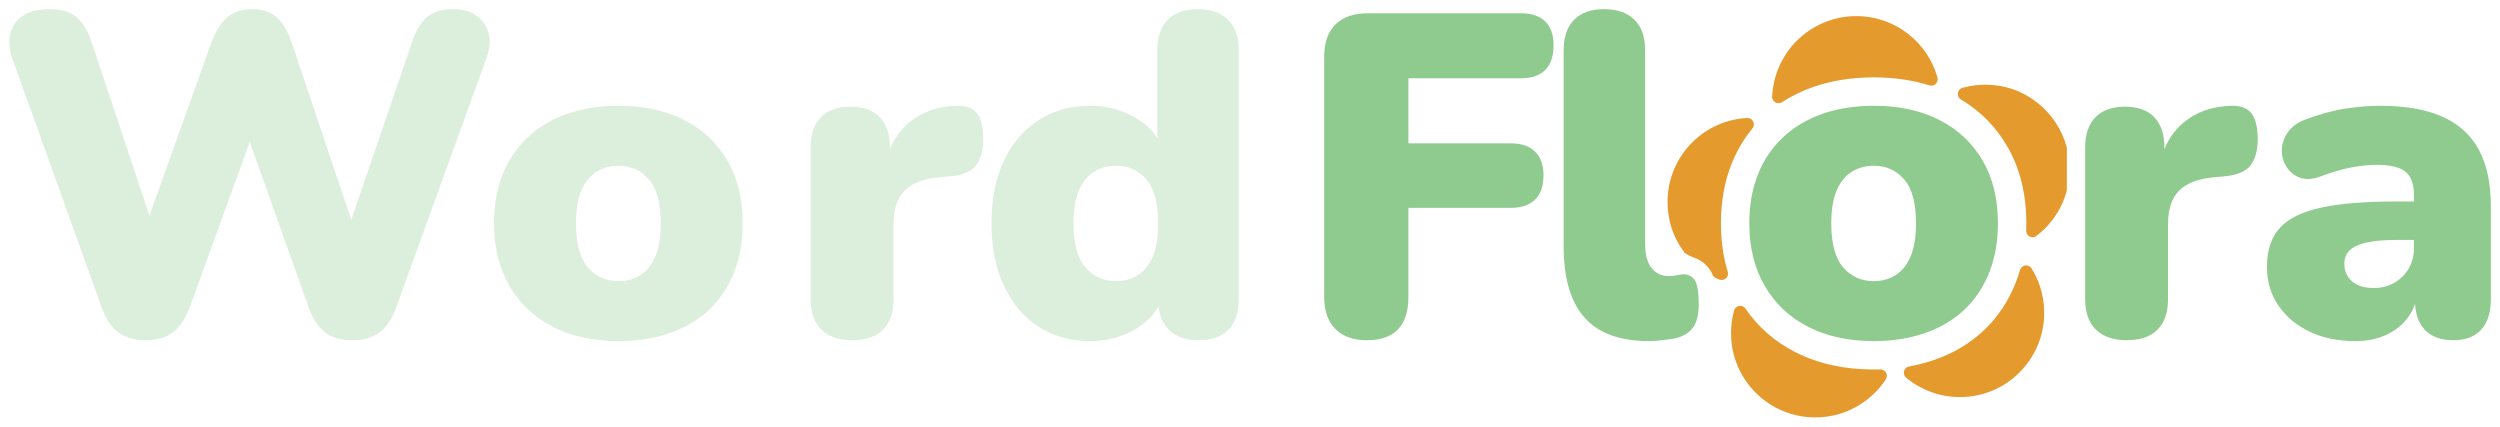
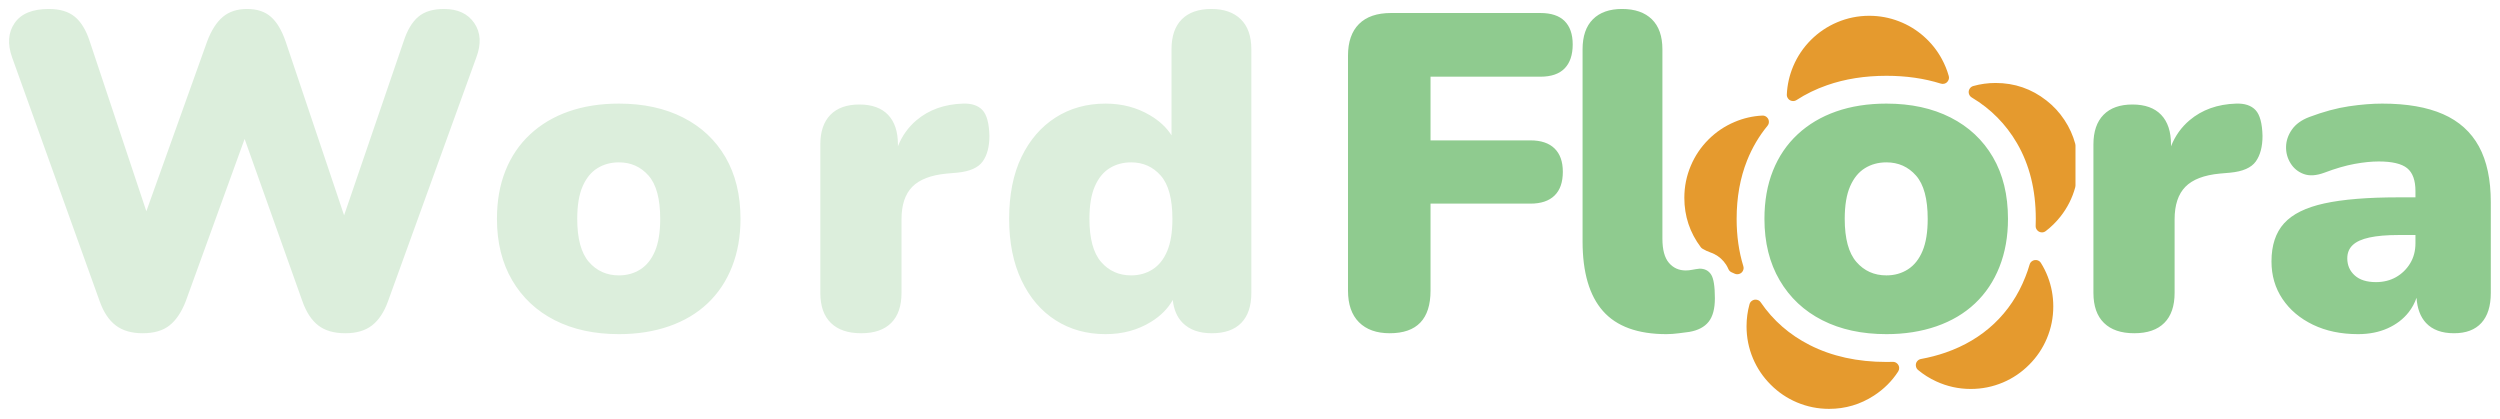
- <svg xmlns="http://www.w3.org/2000/svg" width="5460" height="932" viewBox="20 46 5460 932" role="img" aria-label="WordFlora">
-   <path fill="#E59A2E" d="M4233.7 232.4Q4178.3 215 4112.5 215Q4040 215 3980 236Q3943.1 248.9 3912 269.1Q3907.2 272.2 3901.5 271Q3895.8 269.8 3892.7 265Q3890.2 261.2 3890.4 256.7Q3891.9 223.9 3904.7 193.6Q3918.7 160.6 3944.1 135.1Q3969.6 109.7 4002.6 95.7Q4036.8 81.2 4074.2 81.2Q4108.6 81.2 4140.4 93.5Q4171.1 105.3 4195.9 127.2Q4220.5 148.9 4236.1 177.7Q4245.9 195.8 4251.4 215.3Q4253 220.9 4250.1 225.9Q4247.3 231 4241.7 232.6Q4237.7 233.7 4233.7 232.4ZM4112.5 853Q4119.6 853 4126.5 852.8Q4132.3 852.6 4136.5 856.6Q4140.7 860.6 4140.9 866.4Q4141 870.7 4138.6 874.4Q4117.8 906.5 4084.7 928Q4039.1 957.6 3984.6 957.6Q3947.2 957.6 3913 943.2Q3879.9 929.2 3854.5 903.7Q3829 878.3 3815 845.3Q3800.6 811.1 3800.6 773.6Q3800.6 748.2 3807.2 724.3Q3808.8 718.7 3813.8 715.9Q3818.9 713 3824.5 714.6Q3829.4 715.9 3832.3 720.2Q3873.8 780.9 3941.4 815.3Q4015.6 853 4112.5 853ZM4189.5 846.4Q4218 841.2 4244.3 832.1Q4307.4 810.2 4352.6 767.6Q4398.1 724.6 4422.1 663.8Q4427.6 650.2 4431.7 635.9Q4433.3 630.3 4438.4 627.5Q4443.5 624.7 4449.1 626.3Q4454.2 627.8 4457 632.4Q4466.1 646.9 4472.3 663.1Q4484.5 694.9 4484.5 729.2Q4484.5 766.7 4470.1 800.8Q4456.1 833.9 4430.6 859.3Q4405.2 884.8 4372.2 898.8Q4338 913.2 4300.5 913.2Q4259.8 913.2 4223.2 896.2Q4201.3 886.1 4183 870.9Q4178.6 867.2 4178.1 861.4Q4177.5 855.6 4181.2 851.2Q4184.5 847.3 4189.5 846.4ZM4533.5 463.4Q4523.7 499.5 4500.4 529Q4485.9 547.3 4467.7 561.2Q4463.1 564.8 4457.3 564Q4451.6 563.2 4448.1 558.6Q4445 554.6 4445.2 549.6Q4445.5 541.9 4445.5 534Q4445.5 437.3 4403.6 365.3Q4366.3 301.3 4302.7 263.3Q4297.8 260.3 4296.3 254.7Q4294.9 249.1 4297.9 244.1Q4300.8 239.3 4306.1 237.8Q4330.2 231 4355.9 231Q4419.4 231 4469.3 270.1Q4493 288.6 4509.5 313.7Q4525.8 338.3 4533.5 366.7Q4534 368.5 4534 370.3V459.7Q4534 461.6 4533.5 463.4ZM3774.6 656.4Q3770.8 654.8 3767 653Q3762.2 650.7 3760.1 645.8Q3757.8 640.5 3755 636.1Q3744.9 620.7 3729 612.6Q3724.7 610.4 3720.2 608.9Q3711.1 605.7 3702.8 600.8Q3700.3 599.4 3698.6 597.2Q3661.9 548.4 3661.9 487Q3661.9 449.7 3676.3 415.6Q3690.2 382.6 3715.6 357.2Q3741 331.8 3774 317.9Q3803.6 305.3 3835.7 303.7Q3841.5 303.4 3845.8 307.3Q3850.1 311.2 3850.4 317Q3850.7 322.4 3847.2 326.6Q3819.1 360.7 3801.9 403.5Q3778.5 462.1 3778.5 534Q3778.5 590.8 3793.4 639.4Q3795.1 644.9 3792.4 650Q3789.7 655.1 3784.1 656.8Q3779.3 658.3 3774.6 656.4Z" />
-   <path fill="#DCEEDC" d="M338 789Q301 789 278 771.5Q255 754 242 717L47 174Q31 129 52.5 97.5Q74 66 129 66Q166 66 187 83.5Q208 101 220 138L346.3 517L482 138Q496 101 517 83.5Q538 66 571 66Q604 66 624 83.5Q644 101 657 139L787.2 526.1L920 138Q932 101 952.5 83.5Q973 66 1010 66Q1056 66 1077.5 97.5Q1099 129 1082 174L885 718Q872 754 849.5 771.5Q827 789 790 789Q752 789 729.5 771.5Q707 754 694 717L565.4 355.8L434 718Q420 754 398 771.5Q376 789 338 789ZM2400.5 791Q2337.5 791 2289 760Q2240.5 729 2213 671Q2185.5 613 2185.5 534Q2185.5 453 2213 396Q2240.5 339 2289 308Q2337.5 277 2400.5 277Q2455.5 277 2499.5 303Q2530.9 321.5 2547.5 347.7V156Q2547.5 112 2570.5 89Q2593.5 66 2636.5 66Q2678.5 66 2702 89Q2725.5 112 2725.5 156V699Q2725.5 743 2703 766Q2680.5 789 2637.5 789Q2595.5 789 2572.5 766Q2553.8 747.3 2550.3 714.8Q2534.1 743.7 2502 763.5Q2457.5 791 2400.5 791ZM1371 791Q1289 791 1228 760Q1167 729 1133 671Q1099 613 1099 534Q1099 474 1118 426.5Q1137 379 1173 345.5Q1209 312 1259 294.5Q1309 277 1371 277Q1453 277 1514 308Q1575 339 1608.5 396.5Q1642 454 1642 534Q1642 593 1623 641Q1604 689 1568.5 722.5Q1533 756 1482.5 773.5Q1432 791 1371 791ZM1881.5 789Q1837.5 789 1814 766Q1790.5 743 1790.5 699V368Q1790.5 325 1813 302Q1835.5 279 1877.5 279Q1919.5 279 1941.5 302Q1963.5 325 1963.5 368V372.2Q1977.2 337.5 2005 314Q2046.5 279 2108.5 277Q2137.5 276 2152 291.5Q2166.5 307 2167.5 349Q2167.5 385 2152.5 406Q2137.5 427 2095.5 431L2072.5 433Q2019.5 438 1995.5 462.5Q1971.5 487 1971.5 535V699Q1971.5 743 1948.5 766Q1925.5 789 1881.5 789ZM1371 660Q1398 660 1419 646.5Q1440 633 1451.5 605.5Q1463 578 1463 534Q1463 467 1437 437.5Q1411 408 1371 408Q1344 408 1323 421Q1302 434 1290 461.5Q1278 489 1278 534Q1278 600 1304 630Q1330 660 1371 660ZM2457.5 660Q2484.5 660 2505.5 646.5Q2526.5 633 2538 605.5Q2549.5 578 2549.5 534Q2549.5 467 2523.5 437.5Q2497.5 408 2457.5 408Q2430.5 408 2409.5 421Q2388.5 434 2376.5 461.5Q2364.5 489 2364.5 534Q2364.5 600 2390.5 630Q2416.5 660 2457.5 660Z" />
-   <path fill="#8FCB8F" d="M4112.5 791Q4030.5 791 3969.5 760Q3908.5 729 3874.5 671Q3840.5 613 3840.5 534Q3840.5 474 3859.5 426.5Q3878.5 379 3914.5 345.5Q3950.5 312 4000.5 294.5Q4050.5 277 4112.5 277Q4194.5 277 4255.5 308Q4316.5 339 4350 396.5Q4383.5 454 4383.5 534Q4383.5 593 4364.5 641Q4345.5 689 4310 722.5Q4274.5 756 4224 773.5Q4173.5 791 4112.5 791ZM3005 789Q2961 789 2936.5 764.5Q2912 740 2912 694V170Q2912 124 2936.5 99.5Q2961 75 3008 75H3341Q3377 75 3395 93Q3413 111 3413 145Q3413 180 3395 198.5Q3377 217 3341 217H3096V359H3319Q3354 359 3372.5 377Q3391 395 3391 429Q3391 464 3372.5 482Q3354 500 3319 500H3096V694Q3096 789 3005 789ZM5164 791Q5107 791 5063.5 770Q5020 749 4995.5 712.5Q4971 676 4971 629Q4971 575 4999 544Q5027 513 5089 499.5Q5151 486 5254 486H5292V472Q5292 436 5273.5 421Q5255 406 5210 406Q5186 406 5156 411.5Q5126 417 5089 431Q5062 441 5043 434Q5024 427 5013.5 410Q5003 393 5003.5 373Q5004 353 5016.5 335Q5029 317 5055 307Q5103 289 5143.5 283Q5184 277 5218 277Q5300 277 5353.5 300.5Q5407 324 5433.5 372.5Q5460 421 5460 497V699Q5460 743 5439 766Q5418 789 5378 789Q5337 789 5315.5 766Q5296.8 745.9 5294.4 709.9Q5288.2 727.7 5277 742Q5259 765 5230 778Q5201 791 5164 791ZM3622 791Q3526 791 3480.5 739.5Q3435 688 3435 584V156Q3435 112 3458 89Q3481 66 3523 66Q3566 66 3589.5 89Q3613 112 3613 156V578Q3613 615 3627.5 632Q3642 649 3665 649Q3672 649 3679.5 647.5Q3687 646 3696 645Q3713 645 3721.5 658Q3730 671 3730 711Q3730 746 3716 763.5Q3702 781 3673 786Q3665 787 3650 789Q3635 791 3622 791ZM4665 789Q4621 789 4597.5 766Q4574 743 4574 699V368Q4574 325 4596.5 302Q4619 279 4661 279Q4703 279 4725 302Q4747 325 4747 368V372.2Q4760.7 337.5 4788.5 314Q4830 279 4892 277Q4921 276 4935.5 291.5Q4950 307 4951 349Q4951 385 4936 406Q4921 427 4879 431L4856 433Q4803 438 4779 462.5Q4755 487 4755 535V699Q4755 743 4732 766Q4709 789 4665 789ZM4112.5 660Q4139.5 660 4160.5 646.5Q4181.5 633 4193 605.5Q4204.5 578 4204.5 534Q4204.5 467 4178.5 437.5Q4152.5 408 4112.5 408Q4085.5 408 4064.5 421Q4043.5 434 4031.5 461.5Q4019.5 489 4019.5 534Q4019.5 600 4045.5 630Q4071.5 660 4112.5 660ZM5292 570H5254Q5215 570 5189.5 575.5Q5164 581 5152 592.5Q5140 604 5140 622Q5140 645 5156.5 660Q5173 675 5204 675Q5229 675 5248.5 664Q5268 653 5280 633.5Q5292 614 5292 588V570Z" />
+ <svg xmlns="http://www.w3.org/2000/svg" width="5574" height="932" viewBox="20 46 5574 932" role="img" aria-label="WordFlora">
+   <path fill="#E59A2E" d="M4347.2 232.4Q4291.8 215 4226 215Q4153.5 215 4093.5 236Q4056.6 248.9 4025.5 269.1Q4020.7 272.2 4015 271Q4009.3 269.8 4006.2 265Q4003.7 261.2 4003.9 256.7Q4005.4 223.9 4018.2 193.6Q4032.2 160.6 4057.6 135.1Q4083.1 109.7 4116.1 95.7Q4150.3 81.2 4187.7 81.2Q4222.1 81.2 4253.9 93.5Q4284.6 105.3 4309.4 127.2Q4334 148.9 4349.6 177.7Q4359.4 195.8 4364.9 215.3Q4366.5 220.9 4363.6 225.9Q4360.8 231 4355.2 232.6Q4351.2 233.7 4347.2 232.4ZM4226 853Q4233.1 853 4240 852.8Q4245.8 852.6 4250 856.6Q4254.2 860.6 4254.4 866.4Q4254.5 870.7 4252.1 874.4Q4231.3 906.5 4198.2 928Q4152.6 957.6 4098.1 957.6Q4060.7 957.6 4026.5 943.2Q3993.4 929.2 3968 903.7Q3942.5 878.3 3928.5 845.3Q3914.1 811.1 3914.1 773.6Q3914.1 748.2 3920.7 724.3Q3922.3 718.7 3927.3 715.9Q3932.4 713 3938 714.6Q3942.9 715.9 3945.8 720.2Q3987.3 780.9 4054.9 815.3Q4129.1 853 4226 853ZM4303 846.4Q4331.5 841.2 4357.8 832.1Q4420.9 810.2 4466.1 767.6Q4511.6 724.6 4535.6 663.8Q4541.1 650.2 4545.2 635.9Q4546.8 630.3 4551.9 627.5Q4557 624.7 4562.6 626.3Q4567.7 627.8 4570.5 632.4Q4579.6 646.9 4585.8 663.1Q4598 694.9 4598 729.2Q4598 766.7 4583.6 800.8Q4569.6 833.9 4544.1 859.3Q4518.7 884.8 4485.7 898.8Q4451.5 913.2 4414 913.2Q4373.3 913.2 4336.7 896.2Q4314.8 886.1 4296.5 870.9Q4292.1 867.2 4291.6 861.4Q4291 855.6 4294.7 851.2Q4298 847.3 4303 846.4ZM4647 463.4Q4637.2 499.5 4613.9 529Q4599.4 547.3 4581.2 561.2Q4576.6 564.8 4570.8 564Q4565.1 563.2 4561.6 558.6Q4558.5 554.6 4558.7 549.6Q4559 541.9 4559 534Q4559 437.3 4517.1 365.3Q4479.8 301.3 4416.2 263.3Q4411.3 260.3 4409.8 254.7Q4408.4 249.1 4411.4 244.1Q4414.3 239.3 4419.6 237.8Q4443.7 231 4469.4 231Q4532.9 231 4582.8 270.1Q4606.5 288.6 4623 313.7Q4639.3 338.3 4647 366.7Q4647.5 368.5 4647.5 370.3V459.7Q4647.5 461.6 4647 463.4ZM3888.1 656.4Q3884.3 654.8 3880.5 653Q3875.7 650.7 3873.6 645.8Q3871.3 640.5 3868.5 636.1Q3858.4 620.7 3842.5 612.6Q3838.2 610.4 3833.7 608.9Q3824.6 605.7 3816.3 600.8Q3813.8 599.4 3812.1 597.2Q3775.4 548.4 3775.4 487Q3775.4 449.7 3789.8 415.6Q3803.7 382.6 3829.1 357.2Q3854.5 331.8 3887.5 317.9Q3917.1 305.3 3949.2 303.7Q3955 303.4 3959.3 307.3Q3963.6 311.2 3963.9 317Q3964.2 322.4 3960.7 326.6Q3932.6 360.7 3915.4 403.5Q3892 462.1 3892 534Q3892 590.8 3906.9 639.4Q3908.6 644.9 3905.9 650Q3903.2 655.1 3897.6 656.8Q3892.8 658.3 3888.1 656.4Z" />
+   <path fill="#DCEEDC" d="M338 789Q301 789 278 771.5Q255 754 242 717L47 174Q31 129 52.5 97.5Q74 66 129 66Q166 66 187 83.5Q208 101 220 138L346.3 517L482 138Q496 101 517 83.5Q538 66 571 66Q604 66 624 83.5Q644 101 657 139L787.2 526.1L920 138Q932 101 952.5 83.5Q973 66 1010 66Q1056 66 1077.5 97.5Q1099 129 1082 174L885 718Q872 754 849.5 771.5Q827 789 790 789Q752 789 729.5 771.5Q707 754 694 717L565.4 355.8L434 718Q420 754 398 771.5Q376 789 338 789ZM2485 791Q2422 791 2373.5 760Q2325 729 2297.5 671Q2270 613 2270 534Q2270 453 2297.5 396Q2325 339 2373.5 308Q2422 277 2485 277Q2540 277 2584 303Q2615.4 321.5 2632 347.7V156Q2632 112 2655 89Q2678 66 2721 66Q2763 66 2786.5 89Q2810 112 2810 156V699Q2810 743 2787.5 766Q2765 789 2722 789Q2680 789 2657 766Q2638.3 747.3 2634.8 714.8Q2618.6 743.7 2586.5 763.5Q2542 791 2485 791ZM1400 791Q1318 791 1257 760Q1196 729 1162 671Q1128 613 1128 534Q1128 474 1147 426.5Q1166 379 1202 345.5Q1238 312 1288 294.5Q1338 277 1400 277Q1482 277 1543 308Q1604 339 1637.5 396.5Q1671 454 1671 534Q1671 593 1652 641Q1633 689 1597.5 722.5Q1562 756 1511.5 773.5Q1461 791 1400 791ZM1940 789Q1896 789 1872.5 766Q1849 743 1849 699V368Q1849 325 1871.5 302Q1894 279 1936 279Q1978 279 2000 302Q2022 325 2022 368V372.2Q2035.7 337.5 2063.5 314Q2105 279 2167 277Q2196 276 2210.5 291.5Q2225 307 2226 349Q2226 385 2211 406Q2196 427 2154 431L2131 433Q2078 438 2054 462.5Q2030 487 2030 535V699Q2030 743 2007 766Q1984 789 1940 789ZM1400 660Q1427 660 1448 646.5Q1469 633 1480.5 605.5Q1492 578 1492 534Q1492 467 1466 437.5Q1440 408 1400 408Q1373 408 1352 421Q1331 434 1319 461.5Q1307 489 1307 534Q1307 600 1333 630Q1359 660 1400 660ZM2542 660Q2569 660 2590 646.5Q2611 633 2622.5 605.5Q2634 578 2634 534Q2634 467 2608 437.5Q2582 408 2542 408Q2515 408 2494 421Q2473 434 2461 461.5Q2449 489 2449 534Q2449 600 2475 630Q2501 660 2542 660Z" />
+   <path fill="#8FCB8F" d="M4226 791Q4144 791 4083 760Q4022 729 3988 671Q3954 613 3954 534Q3954 474 3973 426.5Q3992 379 4028 345.5Q4064 312 4114 294.5Q4164 277 4226 277Q4308 277 4369 308Q4430 339 4463.5 396.5Q4497 454 4497 534Q4497 593 4478 641Q4459 689 4423.5 722.5Q4388 756 4337.5 773.5Q4287 791 4226 791ZM3118.5 789Q3074.5 789 3050 764.5Q3025.5 740 3025.5 694V170Q3025.5 124 3050 99.5Q3074.5 75 3121.5 75H3454.5Q3490.5 75 3508.5 93Q3526.5 111 3526.5 145Q3526.5 180 3508.5 198.5Q3490.5 217 3454.5 217H3209.5V359H3432.5Q3467.5 359 3486 377Q3504.5 395 3504.5 429Q3504.5 464 3486 482Q3467.5 500 3432.5 500H3209.5V694Q3209.5 789 3118.5 789ZM5277.5 791Q5220.5 791 5177 770Q5133.5 749 5109 712.5Q5084.5 676 5084.5 629Q5084.5 575 5112.5 544Q5140.5 513 5202.5 499.5Q5264.5 486 5367.5 486H5405.5V472Q5405.5 436 5387 421Q5368.5 406 5323.5 406Q5299.5 406 5269.5 411.5Q5239.5 417 5202.5 431Q5175.5 441 5156.5 434Q5137.5 427 5127 410Q5116.5 393 5117 373Q5117.5 353 5130 335Q5142.5 317 5168.5 307Q5216.5 289 5257 283Q5297.5 277 5331.5 277Q5413.5 277 5467 300.5Q5520.5 324 5547 372.5Q5573.5 421 5573.5 497V699Q5573.5 743 5552.5 766Q5531.5 789 5491.5 789Q5450.5 789 5429 766Q5410.3 745.9 5407.9 709.9Q5401.7 727.7 5390.5 742Q5372.5 765 5343.5 778Q5314.5 791 5277.5 791ZM3735.5 791Q3639.5 791 3594 739.5Q3548.5 688 3548.5 584V156Q3548.5 112 3571.5 89Q3594.5 66 3636.5 66Q3679.5 66 3703 89Q3726.5 112 3726.5 156V578Q3726.5 615 3741 632Q3755.5 649 3778.5 649Q3785.5 649 3793 647.5Q3800.5 646 3809.5 645Q3826.5 645 3835 658Q3843.5 671 3843.5 711Q3843.5 746 3829.5 763.5Q3815.5 781 3786.5 786Q3778.5 787 3763.5 789Q3748.5 791 3735.5 791ZM4778.5 789Q4734.5 789 4711 766Q4687.5 743 4687.5 699V368Q4687.5 325 4710 302Q4732.5 279 4774.5 279Q4816.5 279 4838.5 302Q4860.5 325 4860.5 368V372.2Q4874.2 337.5 4902 314Q4943.5 279 5005.5 277Q5034.5 276 5049 291.5Q5063.5 307 5064.5 349Q5064.5 385 5049.5 406Q5034.5 427 4992.5 431L4969.5 433Q4916.5 438 4892.5 462.5Q4868.5 487 4868.5 535V699Q4868.5 743 4845.5 766Q4822.5 789 4778.5 789ZM4226 660Q4253 660 4274 646.5Q4295 633 4306.5 605.5Q4318 578 4318 534Q4318 467 4292 437.5Q4266 408 4226 408Q4199 408 4178 421Q4157 434 4145 461.5Q4133 489 4133 534Q4133 600 4159 630Q4185 660 4226 660ZM5405.5 570H5367.5Q5328.5 570 5303 575.5Q5277.5 581 5265.5 592.5Q5253.5 604 5253.5 622Q5253.5 645 5270 660Q5286.5 675 5317.5 675Q5342.5 675 5362 664Q5381.5 653 5393.5 633.5Q5405.5 614 5405.5 588V570Z" />
</svg>
